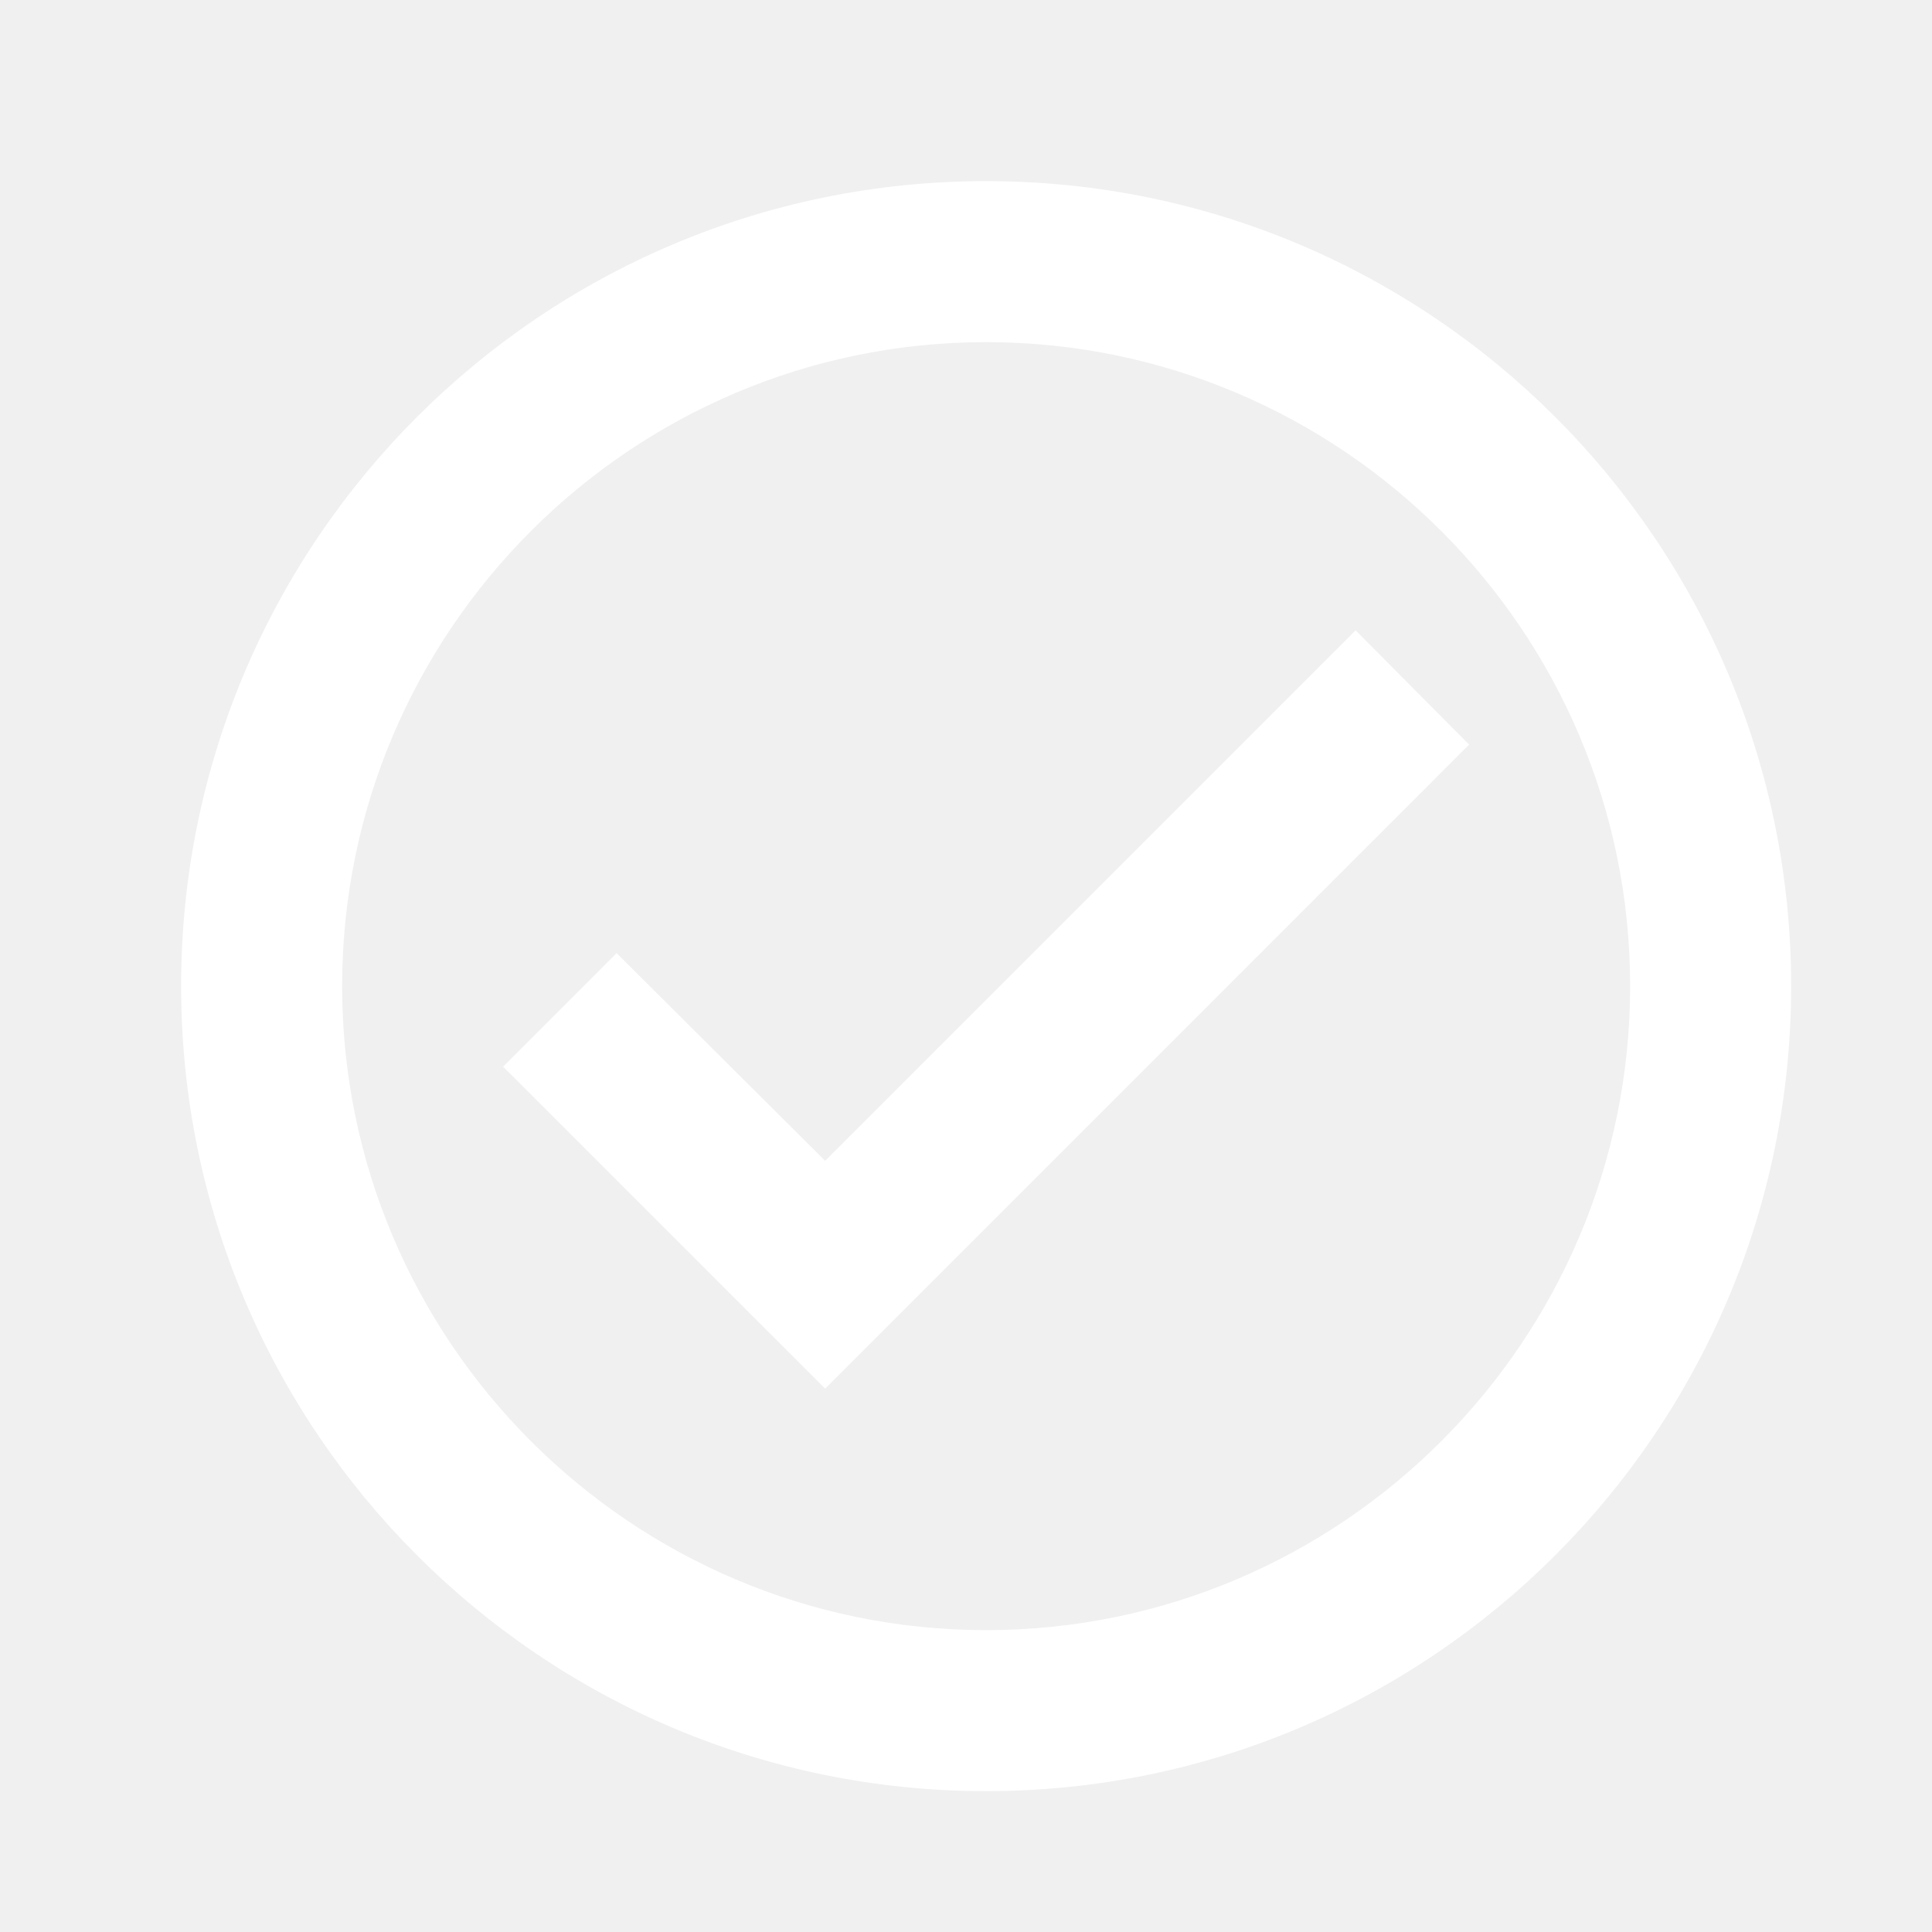
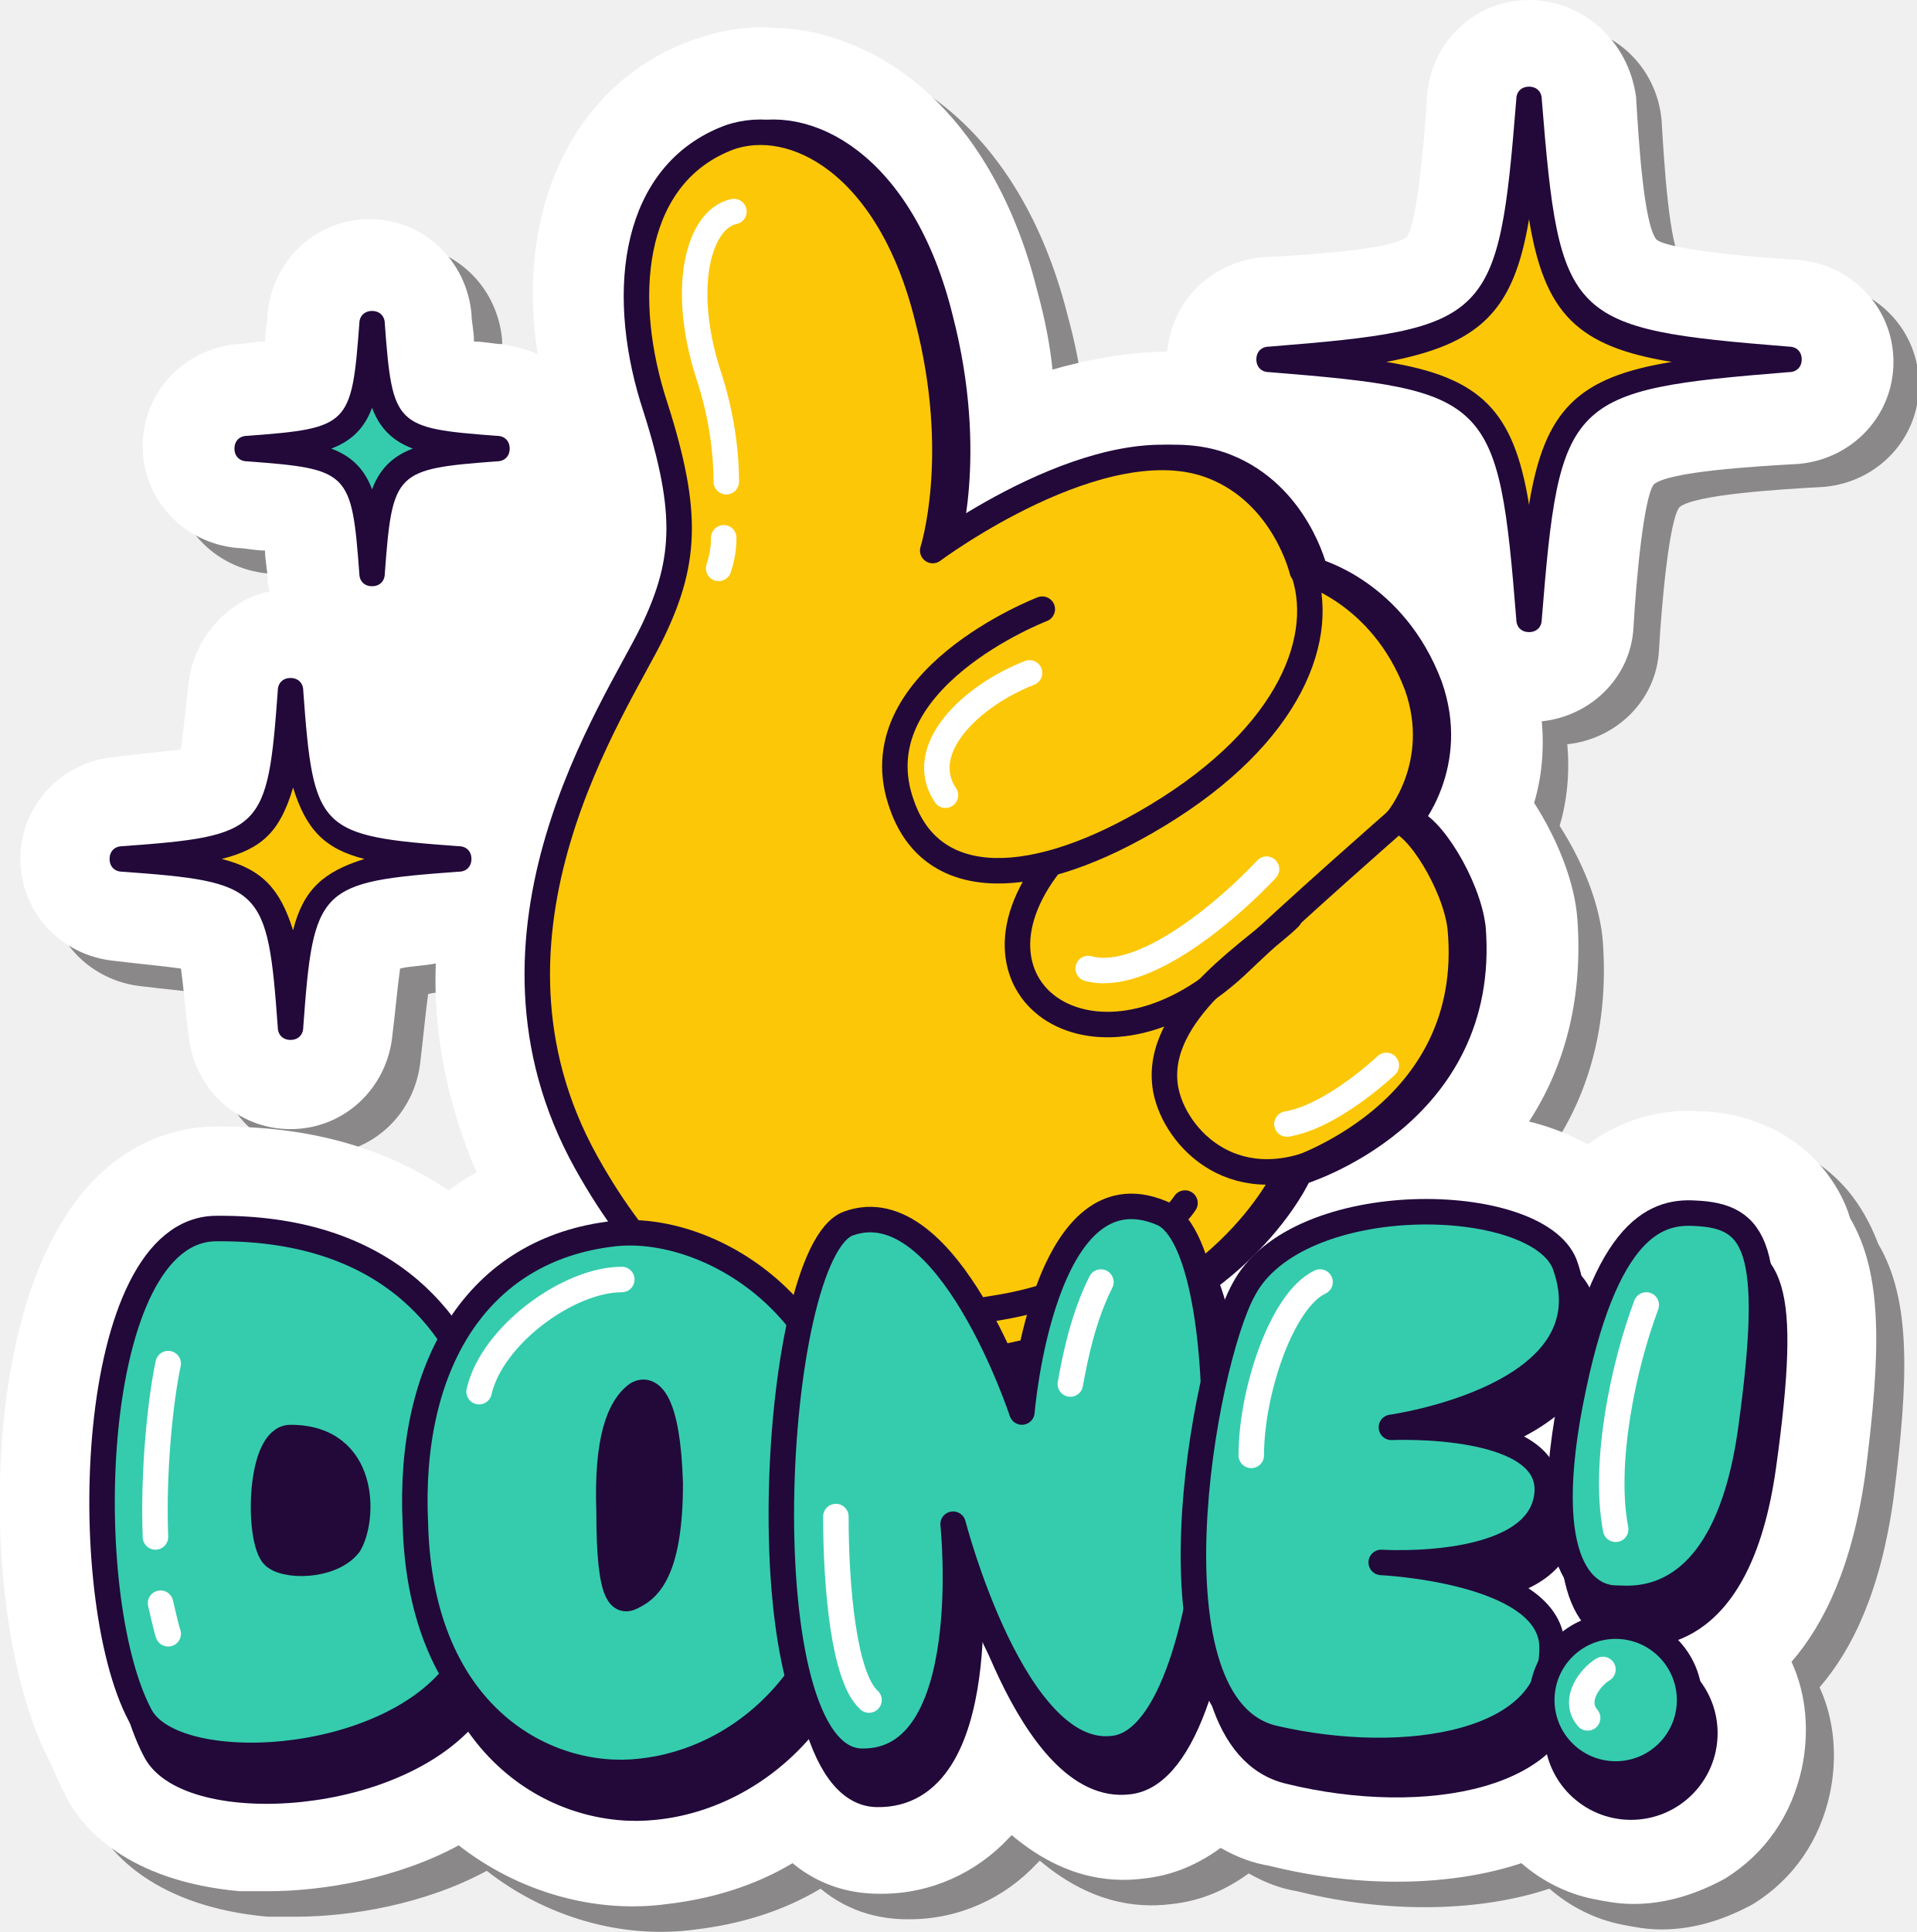
- <svg xmlns="http://www.w3.org/2000/svg" width="32" height="32" viewBox="0 0 32 32" fill="none">
-   <mask id="mask0_228_2505" style="mask-type:alpha" maskUnits="userSpaceOnUse" x="0" y="0" width="32" height="32">
-     <rect width="32" height="32" fill="#D9D9D9" />
-   </mask>
-   <g mask="url(#mask0_228_2505)">
-     <path d="M16.333 3C8.973 3 3 8.973 3 16.333C3 23.693 8.973 29.667 16.333 29.667C23.693 29.667 29.667 23.693 29.667 16.333C29.667 8.973 23.693 3 16.333 3ZM16.333 27C10.453 27 5.667 22.213 5.667 16.333C5.667 10.453 10.453 5.667 16.333 5.667C22.213 5.667 27 10.453 27 16.333C27 22.213 22.213 27 16.333 27ZM22.453 10.44L13.667 19.227L10.213 15.787L8.333 17.667L13.667 23L24.333 12.333L22.453 10.44Z" fill="white" />
+ <svg xmlns="http://www.w3.org/2000/svg" id="Layer_1" style="enable-background:new 0 0 75.2 75.8;" version="1.1" viewBox="0 0 75.2 75.8" xml:space="preserve">
+   <style type="text/css">
+ 	.st0{opacity:0.5;fill:#231F20;enable-background:new    ;}
+ 	.st1{fill:#FFFFFF;}
+ 	.st2{fill:#22093A;stroke:#22093A;stroke-linecap:round;stroke-linejoin:round;stroke-miterlimit:10;}
+ 	.st3{fill:#FCC707;stroke:#22093A;stroke-linecap:round;stroke-linejoin:round;stroke-miterlimit:10;}
+ 	.st4{fill:none;stroke:#22093A;stroke-linecap:round;stroke-linejoin:round;stroke-miterlimit:10;}
+ 	.st5{fill:none;stroke:#FFFFFF;stroke-linecap:round;stroke-linejoin:round;stroke-miterlimit:10;}
+ 	.st6{fill:#35CCAD;stroke:#22093A;stroke-linecap:round;stroke-linejoin:round;stroke-miterlimit:10;}
+ 	.st7{fill:#35CCAD;}
+ 	.st8{fill:#FCC707;}
+ 	.st9{fill:#22093A;}
+ </style>
+   <g>
+     <path class="st0" d="M72.5,46.7L72.5,46.7c-1.7-2-4.1-2.2-4.8-2.2   c-1.3-0.1-2.9,0.2-4.4,1.3c-0.7-0.4-1.5-0.7-2.3-0.9   c1.5-2.3,2.1-5,1.9-7.9c-0.1-1.5-0.8-3.2-1.7-4.6   c0.3-1,0.4-2.1,0.3-3.2C63.4,29,65,27.5,65.1,25.5   c0.1-1.8,0.4-5.1,0.8-5.6c0.6-0.5,3.9-0.7,5.7-0.8   c2.1-0.2,3.7-1.9,3.7-4s-1.6-3.8-3.7-4l0,0c-1.8-0.1-5.1-0.4-5.6-0.8   c-0.5-0.6-0.7-3.9-0.8-5.6c-0.2-2.1-1.9-3.7-4-3.7s-3.8,1.6-4,3.7   c-0.1,1.8-0.4,5.1-0.8,5.6c-0.6,0.5-3.9,0.7-5.7,0.8c-2,0.2-3.5,1.7-3.7,3.7l0,0   c-1.5,0-3.1,0.3-4.5,0.7c-0.1-1-0.3-2-0.6-3.1c-1.1-4.4-3.4-7.7-6.5-9.3   c-1.2-0.6-2.5-1-3.8-1c-1.1-0.1-2.2,0.1-3.3,0.5c-4.6,1.7-6.9,6.6-6,12.3c-0.4-0.2-0.9-0.3-1.4-0.4   c-0.3,0-0.7-0.1-1.1-0.1c0-0.4-0.1-0.8-0.1-1.1c-0.2-2.1-1.9-3.7-4-3.7s-3.8,1.6-4,3.7c0,0.3-0.1,0.7-0.1,1.1   c-0.4,0-0.8,0.1-1.1,0.1c-2.1,0.2-3.7,1.9-3.7,4s1.6,3.8,3.7,4l0,0c0.3,0,0.7,0.1,1.1,0.1c0,0.4,0.1,0.8,0.1,1.1   c0,0.2,0,0.3,0.1,0.5c-1.7,0.3-3.1,1.8-3.3,3.6c-0.1,0.8-0.2,1.9-0.3,2.6   c-0.7,0.1-1.9,0.2-2.6,0.3c-2.1,0.2-3.7,1.9-3.7,4s1.6,3.8,3.7,4l0,0   c0.8,0.1,1.9,0.2,2.6,0.3c0.1,0.7,0.2,1.9,0.3,2.6c0.2,2.1,1.9,3.7,4,3.7   s3.8-1.6,4-3.7c0.1-0.8,0.2-1.9,0.3-2.6c0.4-0.1,0.9-0.1,1.4-0.2   c-0.1,2.6,0.4,5.4,1.6,8.2c-0.4,0.2-0.8,0.5-1.1,0.7c-2.1-1.4-4.9-2.5-8.9-2.5h-0.2   c-2.5,0-4.7,1.4-6.1,3.8c-3.2,5.4-2.9,16.3-0.4,21.2l0,0c0.2,0.5,0.4,0.9,0.6,1.3   c0.6,1.2,2.4,3.3,6.8,3.7c0.4,0,0.7,0,1.1,0c2.2,0,5.1-0.5,7.5-1.8   c2.3,1.8,5.3,2.7,8.2,2.3C29,75.5,30.7,75,32.2,74.1   c1.2,1,2.5,1.2,3.4,1.2h0.1c1.9,0,3.7-0.8,5-2.2L40.8,73   C42.7,74.6,44.5,74.9,46,74.7c0.9-0.1,1.9-0.4,3-1.2   c0.7,0.4,1.3,0.6,1.9,0.7C54.5,75.1,58.1,75,60.8,74.1   c0.8,0.7,1.8,1.2,2.8,1.4c0.5,0.1,1,0.2,1.6,0.2   c1.3,0,2.5-0.4,3.6-1c1.6-1,2.6-2.5,3-4.3C72.1,69,72,67.5,71.4,66.2   c1.3-1.5,2.4-3.8,2.9-7.4c0.6-4.7,0.7-7.8-0.6-10   C73.4,48,73,47.3,72.5,46.7z" />
+     <path class="st1" d="M71.5,45.8L71.5,45.8c-1.7-2-4.1-2.2-4.8-2.2   c-1.3-0.1-2.9,0.2-4.4,1.3c-0.7-0.4-1.5-0.7-2.3-0.9   c1.5-2.3,2.1-5,1.9-7.9c-0.1-1.5-0.8-3.2-1.7-4.6   c0.3-1,0.4-2.1,0.3-3.2c1.9-0.2,3.5-1.7,3.6-3.7   c0.1-1.8,0.4-5.1,0.8-5.6c0.6-0.5,3.9-0.7,5.7-0.8   c2.1-0.2,3.7-1.9,3.7-4s-1.6-3.8-3.7-4l0,0c-1.8-0.1-5.1-0.4-5.6-0.8   c-0.5-0.6-0.7-3.9-0.8-5.6C63.9,1.6,62.1,0,60,0s-3.8,1.6-4,3.7c-0.1,1.8-0.4,5.1-0.8,5.6   C54.6,9.8,51.3,10,49.5,10.1c-2,0.2-3.5,1.7-3.7,3.7l0,0c-1.5,0-3.1,0.3-4.5,0.7   c-0.1-1-0.3-2-0.6-3.1c-1.1-4.4-3.4-7.7-6.5-9.3c-1.2-0.6-2.5-1-3.8-1   c-1.1-0.1-2.2,0.1-3.3,0.5c-4.6,1.7-6.9,6.6-6,12.3c-0.4-0.2-0.9-0.3-1.4-0.4c-0.3,0-0.7-0.1-1.1-0.1   c0-0.4-0.1-0.8-0.1-1.1c-0.2-2.1-1.9-3.7-4-3.7s-3.8,1.6-4,3.7c0,0.3-0.1,0.7-0.1,1.1c-0.4,0-0.8,0.1-1.1,0.1   c-2.1,0.2-3.7,1.9-3.7,4s1.6,3.8,3.7,4l0,0c0.3,0,0.7,0.1,1.1,0.1c0,0.4,0.1,0.8,0.1,1.1c0,0.2,0,0.3,0.1,0.5   C9,23.5,7.6,25,7.4,26.8c-0.1,0.8-0.2,1.9-0.3,2.6C6.4,29.5,5.2,29.6,4.5,29.7c-2.1,0.2-3.7,1.9-3.7,4   s1.6,3.8,3.7,4l0,0c0.8,0.1,1.9,0.2,2.6,0.3c0.1,0.7,0.2,1.9,0.3,2.6   c0.2,2.1,1.9,3.7,4,3.7s3.8-1.6,4-3.7c0.1-0.8,0.2-1.9,0.3-2.6   C16.1,37.9,16.6,37.9,17.1,37.8c-0.1,2.6,0.4,5.4,1.6,8.2c-0.4,0.2-0.8,0.5-1.1,0.7   c-2.1-1.4-4.9-2.5-8.9-2.5h-0.2c-2.5,0-4.7,1.4-6.1,3.8C-0.9,53.4-0.6,64.4,2,69.2l0,0   c0.2,0.5,0.4,0.9,0.6,1.3c0.6,1.2,2.4,3.3,6.8,3.7c0.4,0,0.7,0,1.1,0c2.2,0,5.1-0.5,7.5-1.8   c2.3,1.8,5.3,2.7,8.2,2.3C27.9,74.5,29.6,74,31.1,73.1   c1.2,1,2.5,1.2,3.4,1.2h0.1c1.9,0,3.7-0.8,5-2.2L39.7,72   c1.9,1.6,3.7,1.9,5.2,1.7c0.9-0.1,1.9-0.4,3-1.2   c0.7,0.4,1.3,0.6,1.9,0.7C53.4,74.1,57,74,59.7,73.1   c0.8,0.7,1.8,1.2,2.8,1.4c0.5,0.1,1,0.2,1.6,0.2   c1.3,0,2.5-0.4,3.6-1c1.6-1,2.6-2.5,3-4.3C71,68,70.9,66.5,70.3,65.2   c1.3-1.5,2.4-3.8,2.9-7.4c0.6-4.7,0.7-7.8-0.6-10   C72.4,47.1,72,46.4,71.5,45.8z" />
+     <g>
+       <g>
+         <g>
+           <path class="st2" d="M55.3,32.2c0.8,0.1,2.3,2.5,2.5,4.2C58.4,43.8,51,46,51,46      s-2.2,5.1-9.6,6.9c-7.5,1.9-13.5,0.6-17.9-7.3c-5-9,1.2-17.9,2.6-20.8      s1.4-4.9,0-9.2c-1.3-4.3-0.7-8.8,3-10.2c2.5-0.9,6.3,1,7.8,7.1c1.4,5.4,0.2,9.1,0.2,9.1      s6.7-5,11-3.3c2.8,1.1,3.5,4.1,3.5,4.1s3.1,0.8,4.5,4.5      C57.2,30,55.3,32.2,55.3,32.2z" />
+           <path class="st2" d="M51.5,22.3c1,2.6-0.4,6.5-5.7,9.7C41,34.9,37,35,35.8,31.6      c-1.8-4.9,5.5-7.7,5.5-7.7" />
+           <path class="st2" d="M55.3,32.2c0,0-4,3.5-6.3,5.7c-5.4,5-11.2,1-7.3-4" />
+           <path class="st2" d="M51.1,36.2c-1.2,1.2-5.2,3.2-4.9,6.1      c0.1,1.8,2.3,4.6,5.9,3.2" />
+         </g>
+         <g>
+           <path class="st3" d="M54.8,32.2c0.8,0.1,2.3,2.5,2.5,4.2C58,43.8,50.5,46,50.5,46      s-2.2,5.1-9.6,6.9c-7.5,1.9-13.5,0.6-17.9-7.3c-5-9,1.2-17.9,2.6-20.8      s1.4-4.9,0-9.2c-1.3-4.3-0.7-8.8,3-10.2c2.5-0.9,6.3,1,7.8,7.1c1.4,5.4,0.2,9.1,0.2,9.1      s6.7-5,11-3.3c2.8,1.1,3.5,4.1,3.5,4.1s3.1,0.8,4.5,4.5      C56.7,30,54.8,32.2,54.8,32.2z" />
+           <path class="st4" d="M51.1,22.3c1,2.6-0.4,6.5-5.7,9.7c-4.8,2.9-8.8,3-10-0.4      c-1.8-4.9,5.5-7.7,5.5-7.7" />
+           <path class="st4" d="M54.8,32.2c0,0-4,3.5-6.3,5.7c-5.4,5-11.2,1-7.3-4" />
+           <path class="st4" d="M50.6,36c-1.2,1.2-5.1,3.5-4.9,6.4      C45.8,44.2,48,47,51.6,45.6" />
+         </g>
+         <path class="st5" d="M28.4,21.1c0,0.5-0.1,0.9-0.2,1.2" />
+         <path class="st5" d="M28.8,8.3c-1.4,0.3-2.1,3-1,6.4c0.5,1.5,0.7,3,0.7,4.2" />
+         <path class="st5" d="M42.7,38c2.2,0.6,5.6-2.4,7-3.9" />
+         <path class="st5" d="M50.5,44.1c1.8-0.3,3.9-2.3,3.9-2.3" />
+         <path class="st4" d="M43.7,49.7C42.5,50.4,41,51,39.2,51.3c-4.7,0.8-6.7,0-6.7,0" />
+         <path class="st4" d="M46.5,47.2C46.3,47.5,46,47.8,45.7,48.1" />
+         <path class="st5" d="M40.4,26.4c-2.3,0.9-4.5,3-3.3,4.8" />
+       </g>
+       <g>
+         <g>
+           <g>
+             <g>
+               <path class="st2" d="M9.1,49.6c-5.1,0-5.5,14.4-3,19.1c1.3,2.5,9.7,2.1,12.5-1.8        S21.8,49.5,9.1,49.6z" />
+               <path class="st2" d="M12,57.8c-1.2,0-1.3,3.8-0.7,4.6c0.4,0.5,2.3,0.5,3-0.4        C14.9,61,15,57.8,12,57.8z" />
+             </g>
+             <g>
+               <path class="st2" d="M24.7,49.8c3.6-0.4,9.4,2.8,9.4,10        c0,7.1-4.4,10.7-8.4,11.1c-3.6,0.4-8.6-2.1-8.8-9.7        C16.6,54.9,19.3,50.4,24.7,49.8z" />
+               <path class="st2" d="M25.6,56.1c0.5-0.3,1.2,0.2,1.3,3.5C26.9,62.9,26.1,63.7,25.5,64        c-0.5,0.3-1,0.3-1-3.3C24.4,57.9,24.9,56.5,25.6,56.1z" />
+             </g>
+             <path class="st2" d="M33.9,49.3c-3.1,1.1-4.1,21,0.5,21.1S38,61.1,38,61.1       s2.4,9.3,6.3,8.8c4.5-0.5,5.2-19.6,1.9-21c-4.7-2-5.5,7.8-5.5,7.8       S37.8,47.9,33.9,49.3z" />
+             <path class="st2" d="M62,50.9c-1.1-2.8-10.5-3-12.6,1c-1.6,2.9-4,16.4,1.2,17.6       C55.9,70.8,61.7,69.7,61.5,65.8c-0.2-2.9-6.7-3.2-6.7-3.2       s6.1,0.4,6.5-2.6s-6.1-2.7-6.1-2.7S63.9,56.1,62,50.9z" />
+             <path class="st2" d="M67,49c-1.6-0.1-3.7,0.7-5,8.1c-1.1,6.6,1.3,7,1.9,7       c0.6,0,4.3,0.6,5.3-6.6S69.5,49.1,67,49z" />
+             <circle class="st2" cx="64" cy="68" r="2.9" />
+           </g>
+           <g>
+             <path class="st6" d="M8.5,48.2c-5.1,0-5.5,14.4-3,19.1c1.3,2.5,9.7,2.1,12.5-1.8       C20.8,61.7,21.2,48.1,8.5,48.2z" />
+             <path class="st2" d="M11.4,56.4c-1.2,0-1.3,3.8-0.7,4.6c0.4,0.5,2.3,0.5,3-0.4       C14.3,59.6,14.4,56.4,11.4,56.4z" />
+           </g>
+           <g>
+             <path class="st6" d="M24.1,48.4c3.6-0.4,9.4,2.8,9.4,10S29.1,69.1,25.1,69.5       c-3.6,0.4-8.6-2.1-8.8-9.7C16,53.6,18.7,49,24.1,48.4z" />
+             <path class="st2" d="M25,54.7c0.5-0.3,1.2,0.2,1.3,3.5c0,3.3-0.8,4.1-1.4,4.4       c-0.5,0.3-1,0.3-1-3.3C23.8,56.5,24.3,55.2,25,54.7z" />
+           </g>
+           <path class="st6" d="M33.3,48c-3.1,1.1-4.1,21,0.5,21.1s3.6-9.3,3.6-9.3      s2.4,9.3,6.3,8.8c4.5-0.5,5.2-19.6,1.9-21c-4.7-2-5.5,7.8-5.5,7.8      S37.2,46.6,33.3,48z" />
+           <path class="st6" d="M61.4,49.6c-1.1-2.8-10.5-3-12.6,1      C47.2,53.5,44.8,67,50,68.2S61.1,68.4,60.9,64.5      c-0.2-2.9-6.7-3.2-6.7-3.2s6.1,0.4,6.5-2.6S54.6,56,54.6,56      S63.3,54.8,61.4,49.6z" />
+           <path class="st6" d="M66.5,47.6c-1.6-0.1-3.7,0.7-5,8.1      c-1.1,6.6,1.3,7,1.9,7c0.6,0,4.3,0.6,5.3-6.6S68.9,47.7,66.5,47.6      z" />
+           <circle class="st6" cx="63.4" cy="66.7" r="2.9" />
+           <path class="st5" d="M6.3,62.9c0.1,0.4,0.2,0.9,0.3,1.2" />
+           <path class="st5" d="M6.6,53.5c-0.3,1.4-0.6,4.2-0.5,6.8" />
+           <path class="st5" d="M18.8,54.6c0.5-2.2,3.5-4.4,5.6-4.4" />
+           <path class="st5" d="M32.8,59.5c0,2.7,0.3,6.3,1.3,7.2" />
+           <path class="st5" d="M62.9,65.5c-0.5,0.3-1.2,1.2-0.6,1.9" />
+           <path class="st5" d="M64.6,51.2C63.7,53.6,62.9,57.4,63.4,60" />
+           <path class="st5" d="M49.1,57.1c0-2.5,1.2-6.1,2.7-6.8" />
+           <path class="st5" d="M42,54.3c0.2-1.1,0.5-2.6,1.2-4" />
+         </g>
+       </g>
+       <rect class="st7" height="2.263" transform="matrix(0.707107 -0.707107 0.707107 0.707107 -8.168838 15.47869)" width="2.263" x="13.469" y="16.469" />
+       <rect class="st8" height="3.96" transform="matrix(0.707107 -0.707107 0.707107 0.707107 -20.46122 18.00224)" width="3.96" x="9.52" y="31.72" />
+       <g>
+         <polygon class="st8" points="54.4,14.2 58.266,12.2 60,8.6 62.484,13.211 65.6,14.2      61.671,15.807 60,19.8 58.509,16    " />
+         <path class="st9" d="M60,24.8c-0.3,0-0.5-0.2-0.5-0.5c-0.7-8.7-1-9-9.7-9.7     c-0.3,0-0.5-0.2-0.5-0.5s0.2-0.5,0.5-0.5c8.7-0.7,9-1,9.7-9.7c0-0.3,0.2-0.5,0.5-0.5s0.5,0.2,0.5,0.5     c0.7,8.7,1,9,9.7,9.7c0.3,0,0.5,0.2,0.5,0.5s-0.2,0.5-0.5,0.5c-8.7,0.7-9,1-9.7,9.7     C60.5,24.6,60.3,24.8,60,24.8z M54.4,14.2c3.7,0.6,5,1.9,5.6,5.6     c0.6-3.7,1.9-5,5.6-5.6c-3.7-0.6-5-1.9-5.6-5.6C59.4,12.2,58.1,13.5,54.4,14.2z" />
+       </g>
+       <g>
+         <g>
+           <path class="st9" d="M11.4,40.8c-0.3,0-0.5-0.2-0.5-0.5c-0.4-5.5-0.6-5.7-6.1-6.1      c-0.3,0-0.5-0.2-0.5-0.5s0.2-0.5,0.5-0.5c5.5-0.4,5.7-0.6,6.1-6.1c0-0.3,0.2-0.5,0.5-0.5l0,0      c0.3,0,0.5,0.2,0.5,0.5c0.4,5.5,0.6,5.7,6.1,6.1c0.3,0,0.5,0.2,0.5,0.5s-0.2,0.5-0.5,0.5      c-5.5,0.4-5.7,0.6-6.1,6.1C11.9,40.6,11.7,40.8,11.4,40.8z M8.7,33.7      C10.3,34.1,11,34.9,11.5,36.5c0.4-1.6,1.2-2.3,2.8-2.8C12.7,33.3,12,32.5,11.5,30.9      C11,32.6,10.3,33.3,8.7,33.7z" />
+         </g>
+       </g>
+       <g>
+         <g>
+           <path class="st9" d="M14.6,23c-0.3,0-0.5-0.2-0.5-0.5c-0.3-4-0.4-4.1-4.4-4.4c-0.3,0-0.5-0.2-0.5-0.5s0.2-0.5,0.5-0.5      c4-0.3,4.1-0.4,4.4-4.4c0-0.3,0.2-0.5,0.5-0.5s0.5,0.2,0.5,0.5c0.3,4,0.4,4.1,4.4,4.4c0.3,0,0.5,0.2,0.5,0.5      s-0.2,0.5-0.5,0.5c-4,0.3-4.1,0.4-4.4,4.4C15.1,22.8,14.9,23,14.6,23z M13,17.6      c0.8,0.3,1.3,0.8,1.6,1.6c0.3-0.8,0.8-1.3,1.6-1.6c-0.8-0.3-1.3-0.8-1.6-1.6      C14.3,16.8,13.8,17.3,13,17.6z" />
+         </g>
+       </g>
+     </g>
  </g>
</svg>
